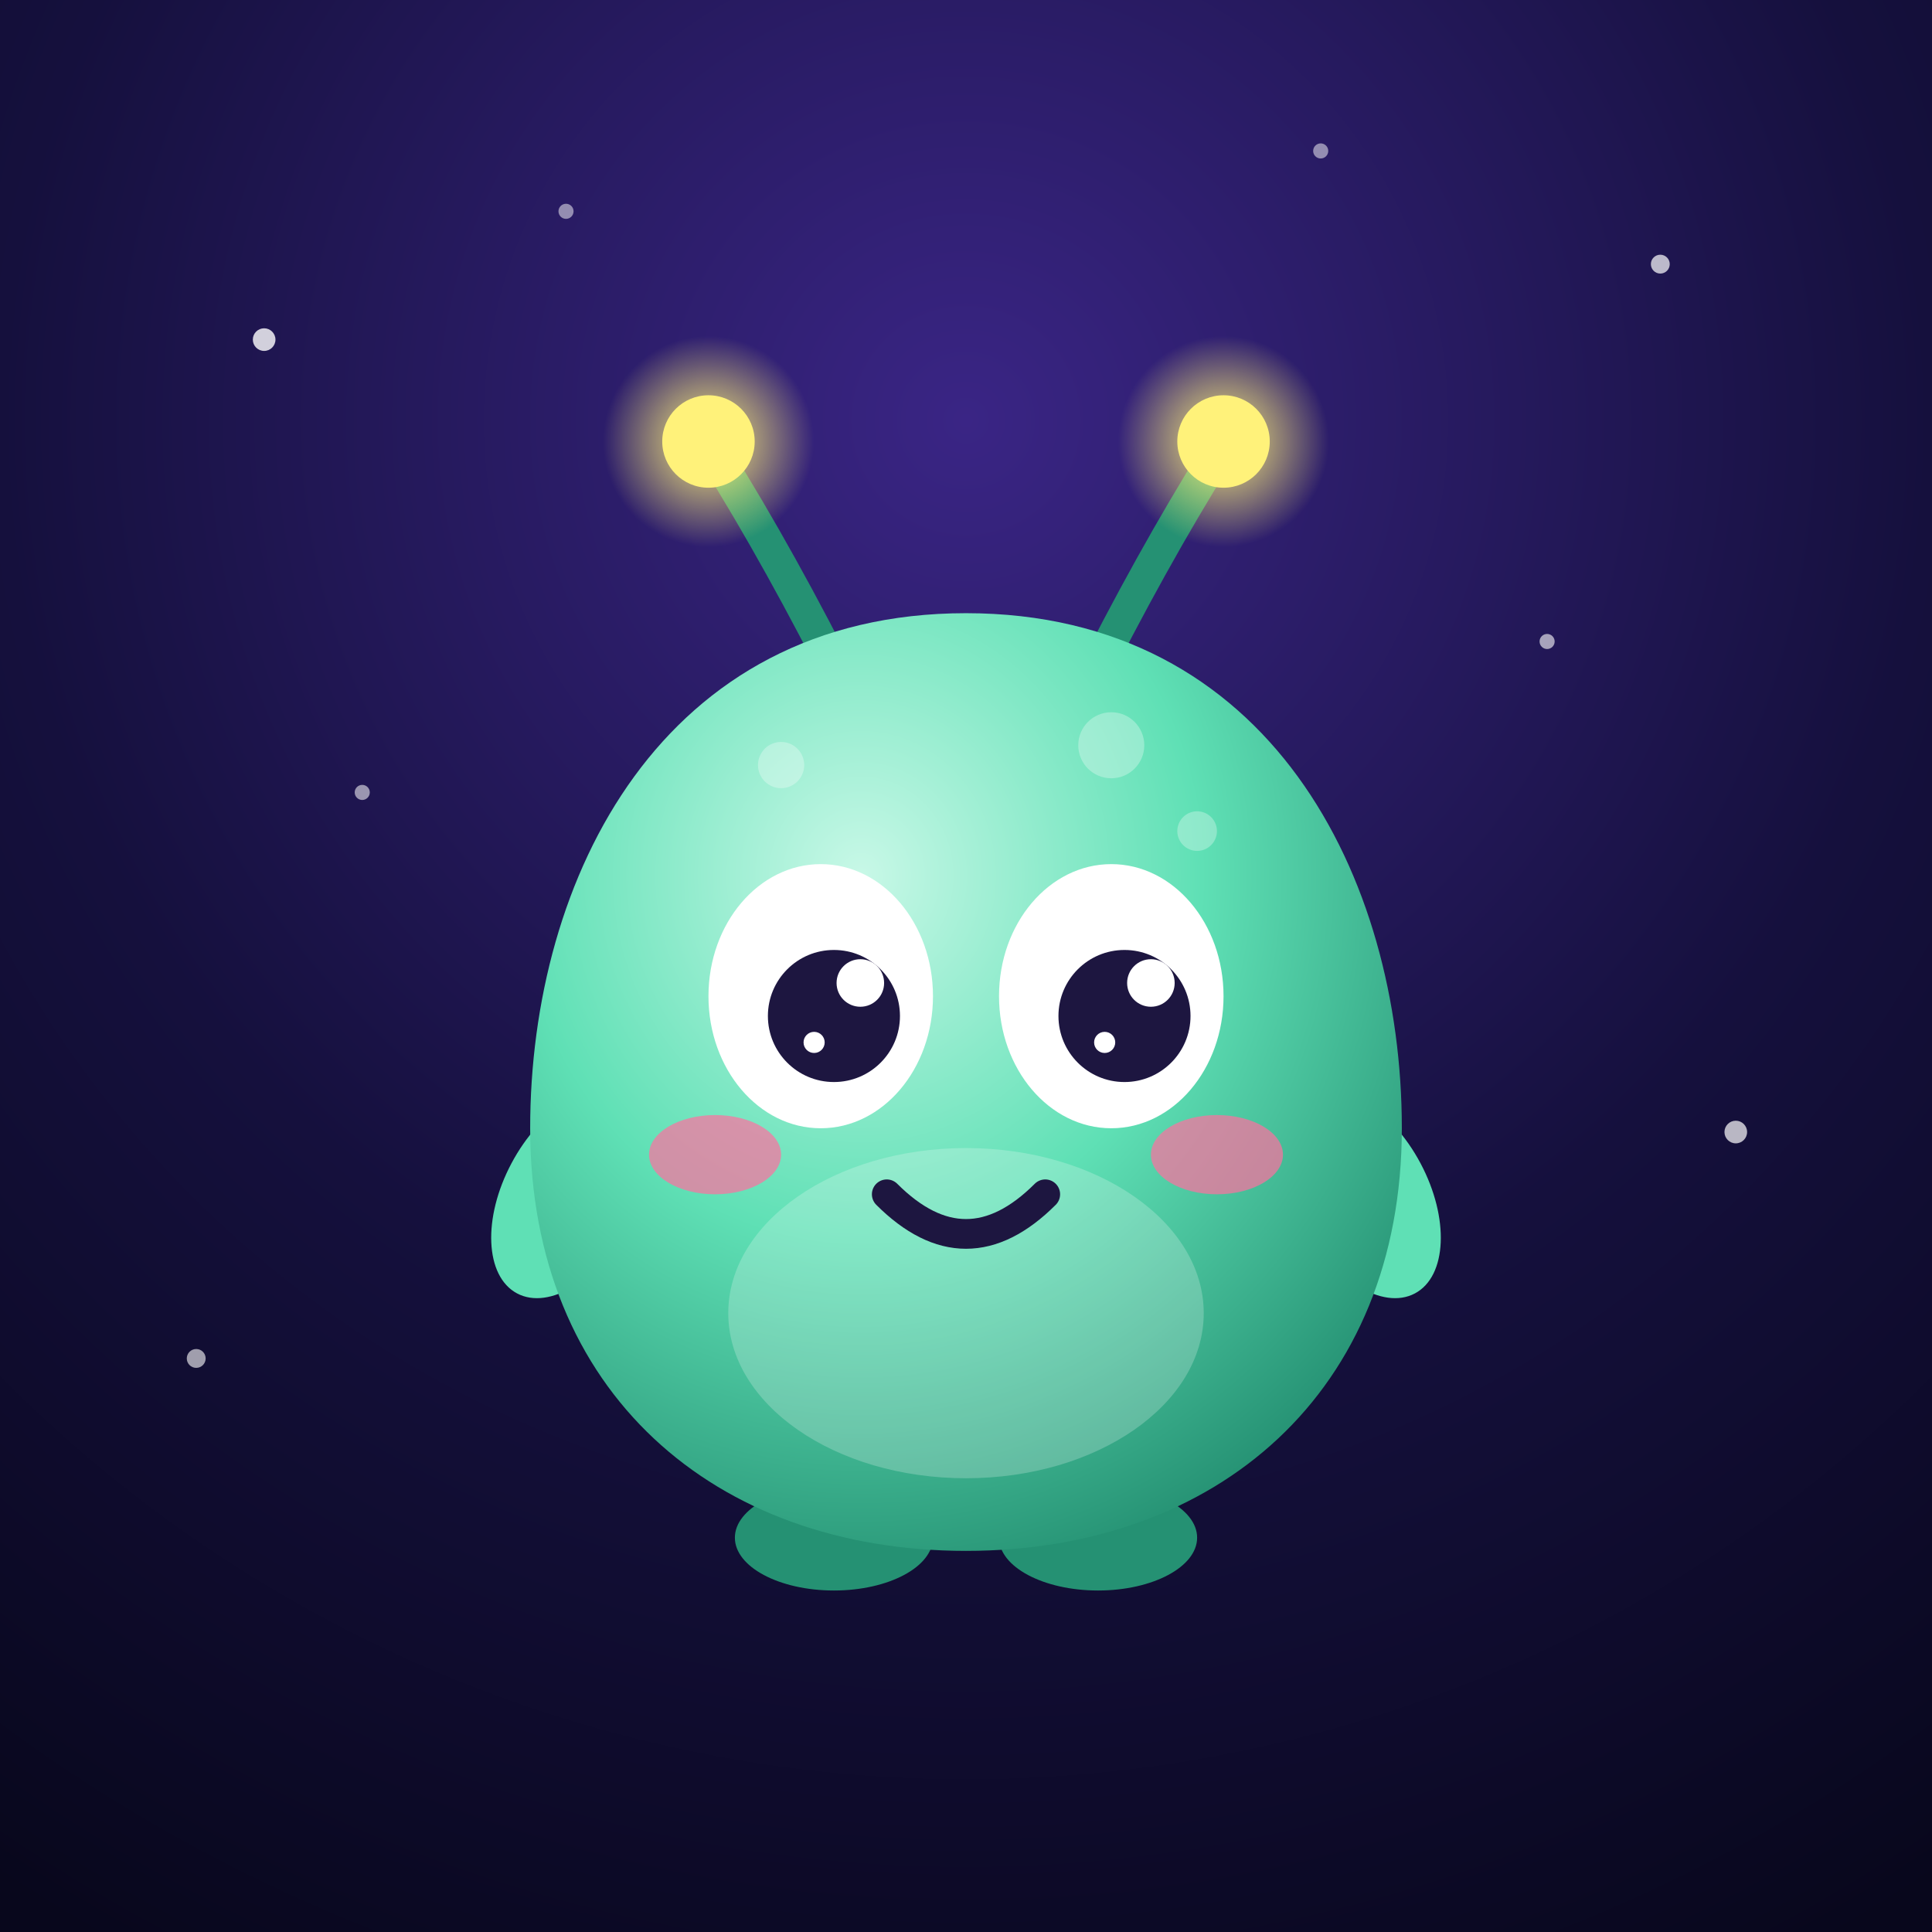
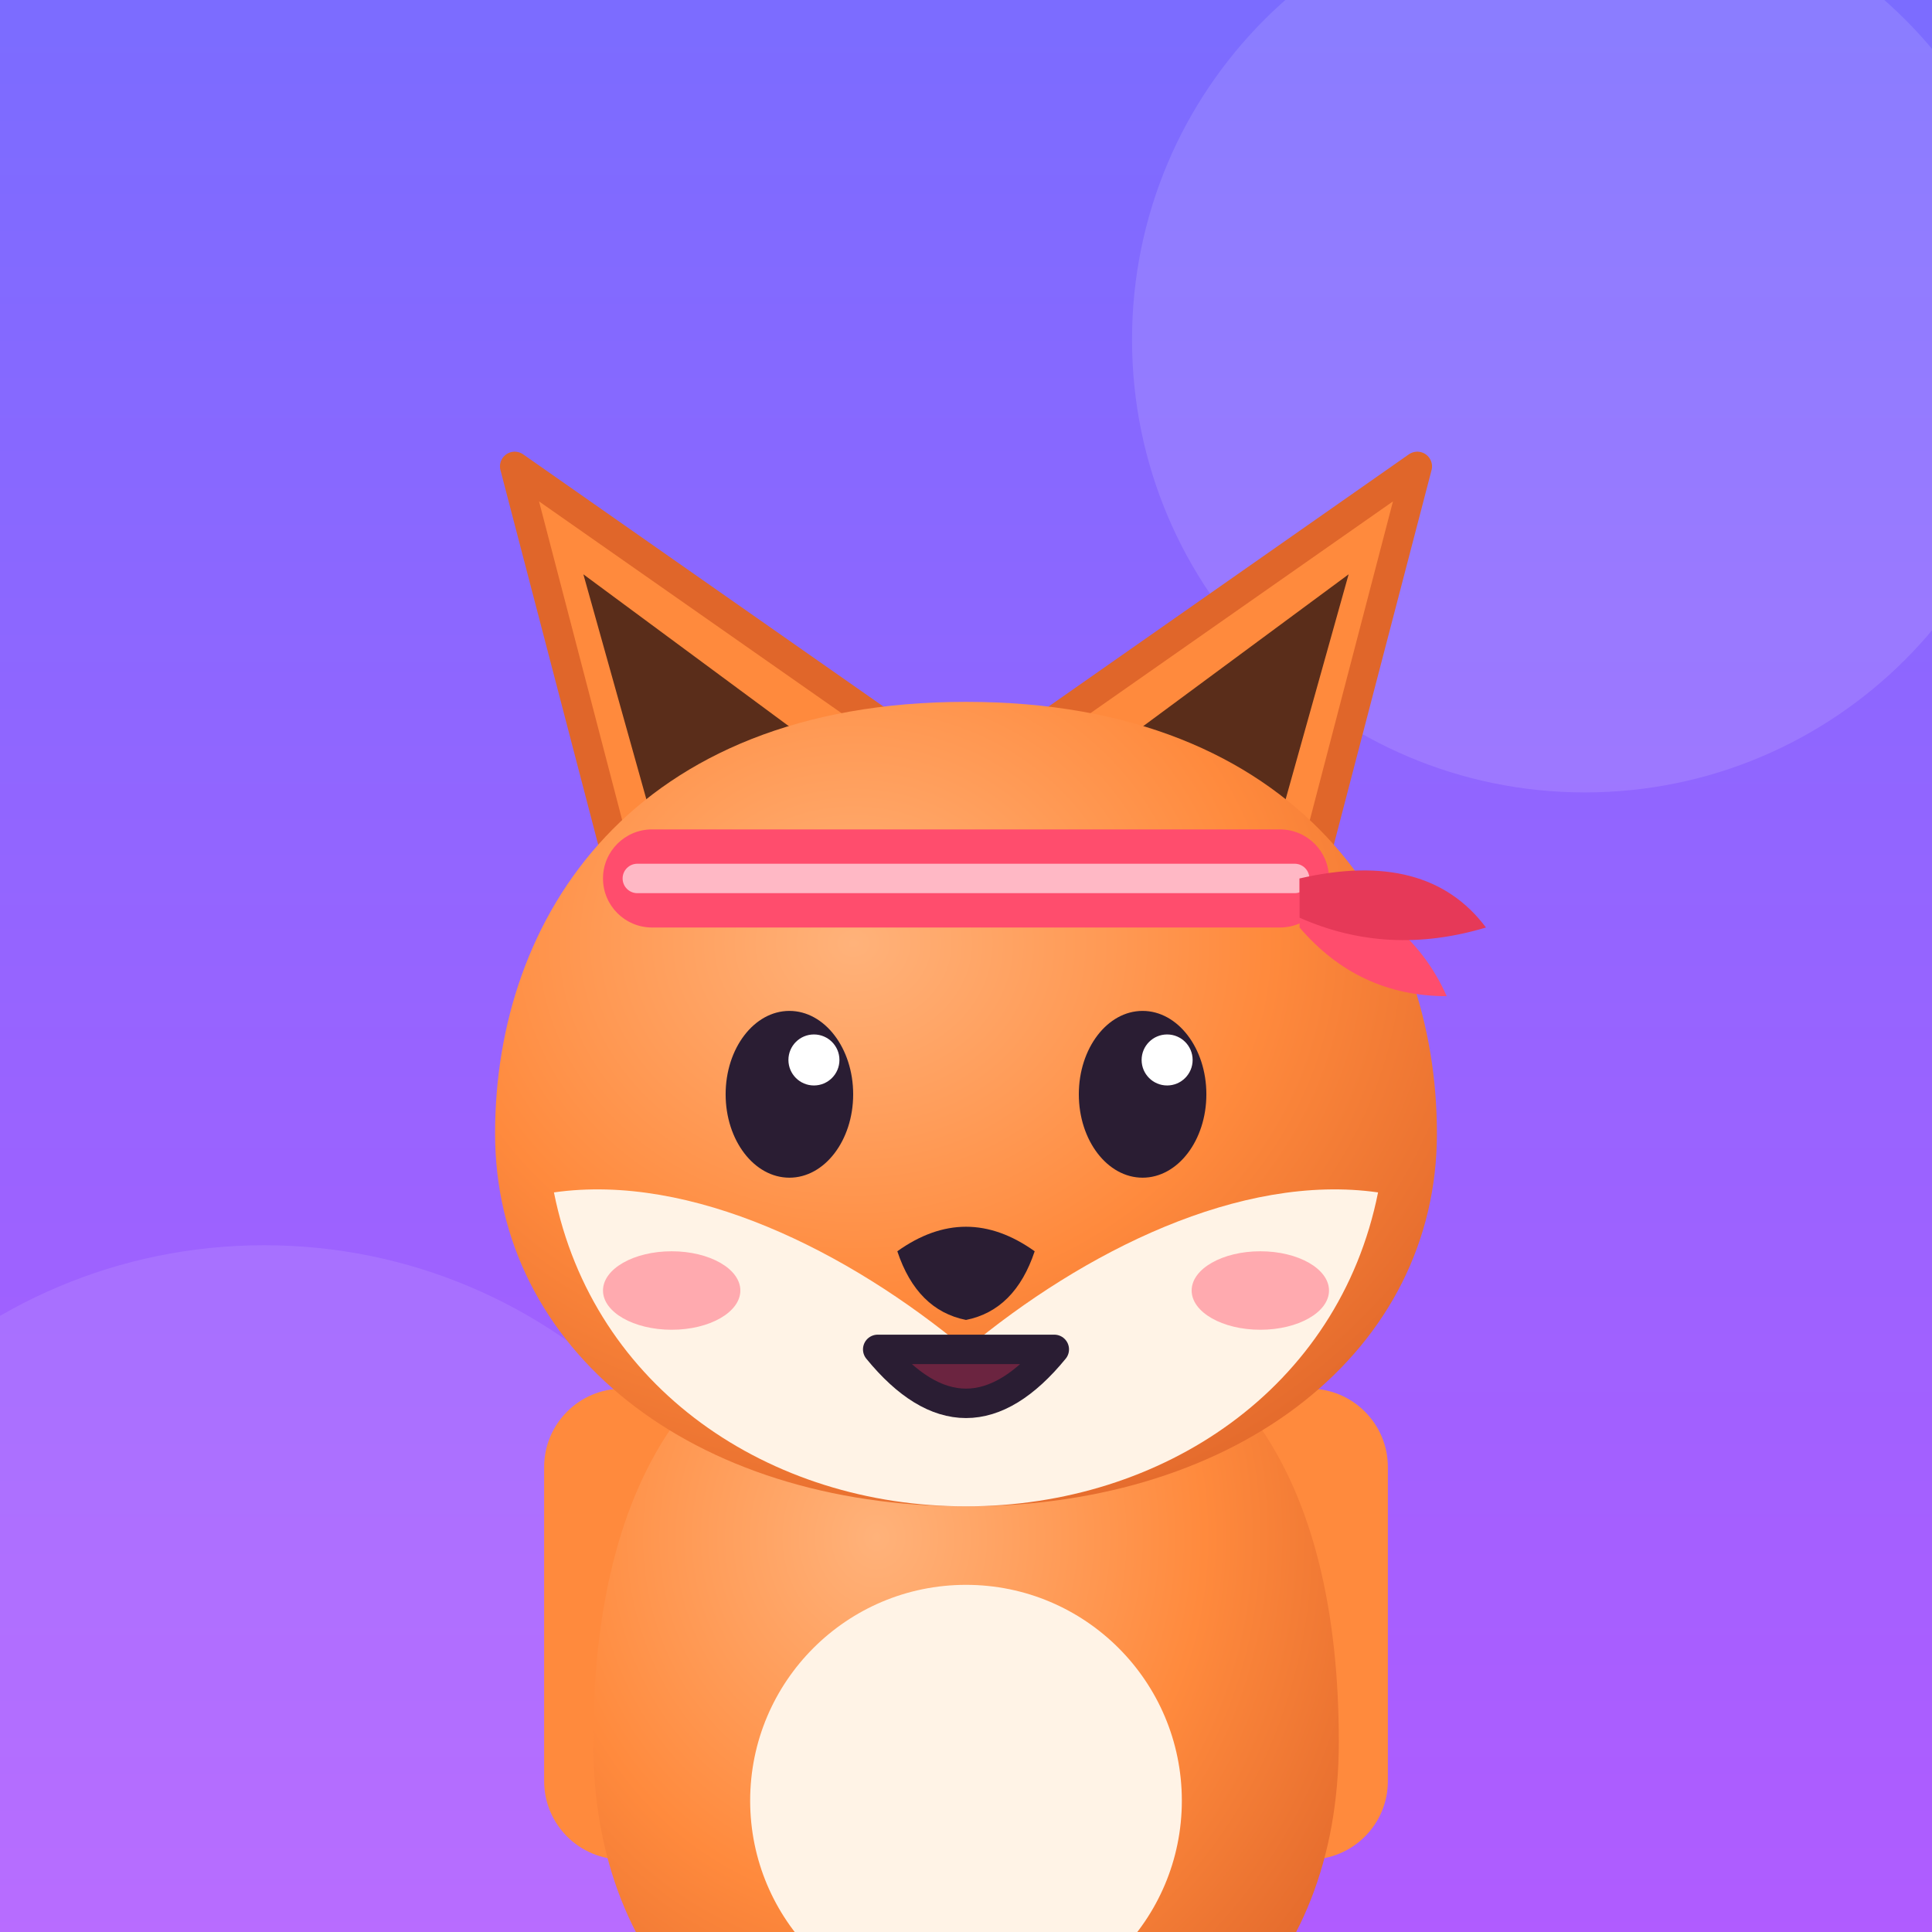
<svg xmlns="http://www.w3.org/2000/svg" viewBox="0 0 512 512">
  <defs>
-     <radialGradient id="bg" cx="50%" cy="22%" r="90%">
-       <stop offset="0" stop-color="#3a2585" />
-       <stop offset="0.55" stop-color="#15103d" />
-       <stop offset="1" stop-color="#08071c" />
-     </radialGradient>
-     <radialGradient id="body" cx="38%" cy="28%" r="78%">
-       <stop offset="0" stop-color="#c8f8e7" />
-       <stop offset="0.5" stop-color="#5fe0b5" />
-       <stop offset="1" stop-color="#259173" />
-     </radialGradient>
-     <radialGradient id="glow">
-       <stop offset="0" stop-color="#fff27a" />
-       <stop offset="1" stop-color="#fff27a" stop-opacity="0" />
+     <linearGradient id="bg" x1="0" y1="0" x2="0" y2="1">
+       <stop offset="0" stop-color="#7b6cff" />
+       <stop offset="1" stop-color="#b05cff" />
+     </linearGradient>
+     <radialGradient id="fur" cx="38%" cy="30%" r="80%">
+       <stop offset="0" stop-color="#ffb27a" />
+       <stop offset=".55" stop-color="#ff8a3d" />
+       <stop offset="1" stop-color="#e0662a" />
    </radialGradient>
  </defs>
  <rect width="512" height="512" fill="url(#bg)" />
-   <g fill="#fff">
-     <circle cx="70" cy="90" r="3" opacity=".8" />
-     <circle cx="440" cy="70" r="2.5" opacity=".7" />
-     <circle cx="410" cy="170" r="2" opacity=".6" />
-     <circle cx="96" cy="210" r="2" opacity=".55" />
-     <circle cx="460" cy="300" r="3" opacity=".7" />
-     <circle cx="52" cy="360" r="2.5" opacity=".6" />
-     <circle cx="150" cy="56" r="2" opacity=".5" />
-     <circle cx="350" cy="40" r="2" opacity=".5" />
-   </g>
-   <g transform="translate(256 292) scale(1.75) translate(-100 -120)">
-     <path d="M82 58 Q 72 38 62 22" fill="none" stroke="#259173" stroke-width="5" stroke-linecap="round" />
-     <path d="M118 58 Q 128 38 138 22" fill="none" stroke="#259173" stroke-width="5" stroke-linecap="round" />
-     <circle cx="61" cy="20" r="16" fill="url(#glow)" />
-     <circle cx="139" cy="20" r="16" fill="url(#glow)" />
-     <circle cx="61" cy="20" r="7" fill="#fff27a" />
-     <circle cx="139" cy="20" r="7" fill="#fff27a" />
-     <ellipse cx="40" cy="134" rx="10" ry="17" transform="rotate(28 40 134)" fill="#5fe0b5" />
-     <ellipse cx="160" cy="134" rx="10" ry="17" transform="rotate(-28 160 134)" fill="#5fe0b5" />
-     <ellipse cx="80" cy="186" rx="15" ry="8" fill="#259173" />
-     <ellipse cx="120" cy="186" rx="15" ry="8" fill="#259173" />
-     <path d="M100 46 C 146 46 166 86 166 124 C 166 164 138 188 100 188 C 62 188 34 164 34 124 C 34 86 54 46 100 46 Z" fill="url(#body)" />
-     <ellipse cx="100" cy="152" rx="36" ry="25" fill="#fff" opacity=".22" />
-     <circle cx="122" cy="66" r="5" fill="#fff" opacity=".3" />
-     <circle cx="135" cy="79" r="3" fill="#fff" opacity=".3" />
-     <circle cx="72" cy="69" r="3.5" fill="#fff" opacity=".3" />
-     <ellipse cx="62" cy="128" rx="10" ry="6" fill="#ff6f9f" opacity=".7" />
-     <ellipse cx="138" cy="128" rx="10" ry="6" fill="#ff6f9f" opacity=".7" />
-     <ellipse cx="78" cy="104" rx="17" ry="20" fill="#fff" />
-     <ellipse cx="122" cy="104" rx="17" ry="20" fill="#fff" />
-     <circle cx="80" cy="107" r="10" fill="#1d1640" />
-     <circle cx="124" cy="107" r="10" fill="#1d1640" />
-     <circle cx="84" cy="102" r="3.6" fill="#fff" />
-     <circle cx="128" cy="102" r="3.6" fill="#fff" />
-     <circle cx="77" cy="111" r="1.6" fill="#fff" />
-     <circle cx="121" cy="111" r="1.6" fill="#fff" />
-     <path d="M88 134 Q 100 146 112 134" fill="none" stroke="#1d1640" stroke-width="4.5" stroke-linecap="round" />
+   <circle cx="420" cy="90" r="120" fill="#fff" opacity=".12" />
+   <circle cx="70" cy="470" r="140" fill="#fff" opacity=".1" />
+   <g transform="translate(256 290) scale(2.6) translate(-100 -80)">
+     <rect x="57" y="110" width="16" height="48" rx="8" fill="#ff8a3d" />
+     <rect x="127" y="110" width="16" height="48" rx="8" fill="#ff8a3d" />
+     <path d="M100 100 C 128 100 138 120 138 146 C 138 170 122 184 100 184 C 78 184 62 170 62 146 C 62 120 72 100 100 100 Z" fill="url(#fur)" />
+     <ellipse cx="100" cy="152" rx="22" ry="22" fill="#fff3e6" />
+     <path d="M66 62 L 54 16 L 94 44 Z" fill="#ff8a3d" stroke="#e0662a" stroke-width="3" stroke-linejoin="round" />
+     <path d="M68 52 L 61 27 L 84 44 Z" fill="#5a2d1a" />
+     <path d="M134 62 L 146 16 L 106 44 Z" fill="#ff8a3d" stroke="#e0662a" stroke-width="3" stroke-linejoin="round" />
+     <path d="M132 52 L 139 27 L 116 44 Z" fill="#5a2d1a" />
+     <path d="M100 40 C 134 40 148 62 148 84 C 148 106 128 122 100 122 C 72 122 52 106 52 84 C 52 62 66 40 100 40 Z" fill="url(#fur)" />
+     <path d="M58 90 C 72 88 88 96 100 106 C 112 96 128 88 142 90 C 138 110 120 122 100 122 C 80 122 62 110 58 90 Z" fill="#fff3e6" />
+     <ellipse cx="70" cy="100" rx="7" ry="4" fill="#ff7a8a" opacity=".6" />
+     <ellipse cx="130" cy="100" rx="7" ry="4" fill="#ff7a8a" opacity=".6" />
+     <ellipse cx="82" cy="80" rx="6.5" ry="8.5" fill="#2a1d33" />
+     <circle cx="84.5" cy="76.5" r="2.6" fill="#fff" />
+     <ellipse cx="118" cy="80" rx="6.5" ry="8.5" fill="#2a1d33" />
+     <circle cx="120.5" cy="76.5" r="2.6" fill="#fff" />
+     <path d="M93 96 Q 100 91 107 96 Q 105 102 100 103 Q 95 102 93 96 Z" fill="#2a1d33" />
+     <path d="M91 106 Q 100 117 109 106 Z" fill="#6b2440" stroke="#2a1d33" stroke-width="3" stroke-linejoin="round" />
+     <rect x="63" y="53" width="74" height="10" rx="5" fill="#ff4d6d" />
+     <rect x="65" y="56.5" width="70" height="3" rx="1.5" fill="#fff" opacity=".6" />
+     <path d="M134 58 q 11 3 15 12 q -9 0 -15 -7 Z" fill="#ff4d6d" />
+     <path d="M134 58 q 13 -3 19 5 q -10 3 -19 -1 Z" fill="#e63958" />
  </g>
</svg>
